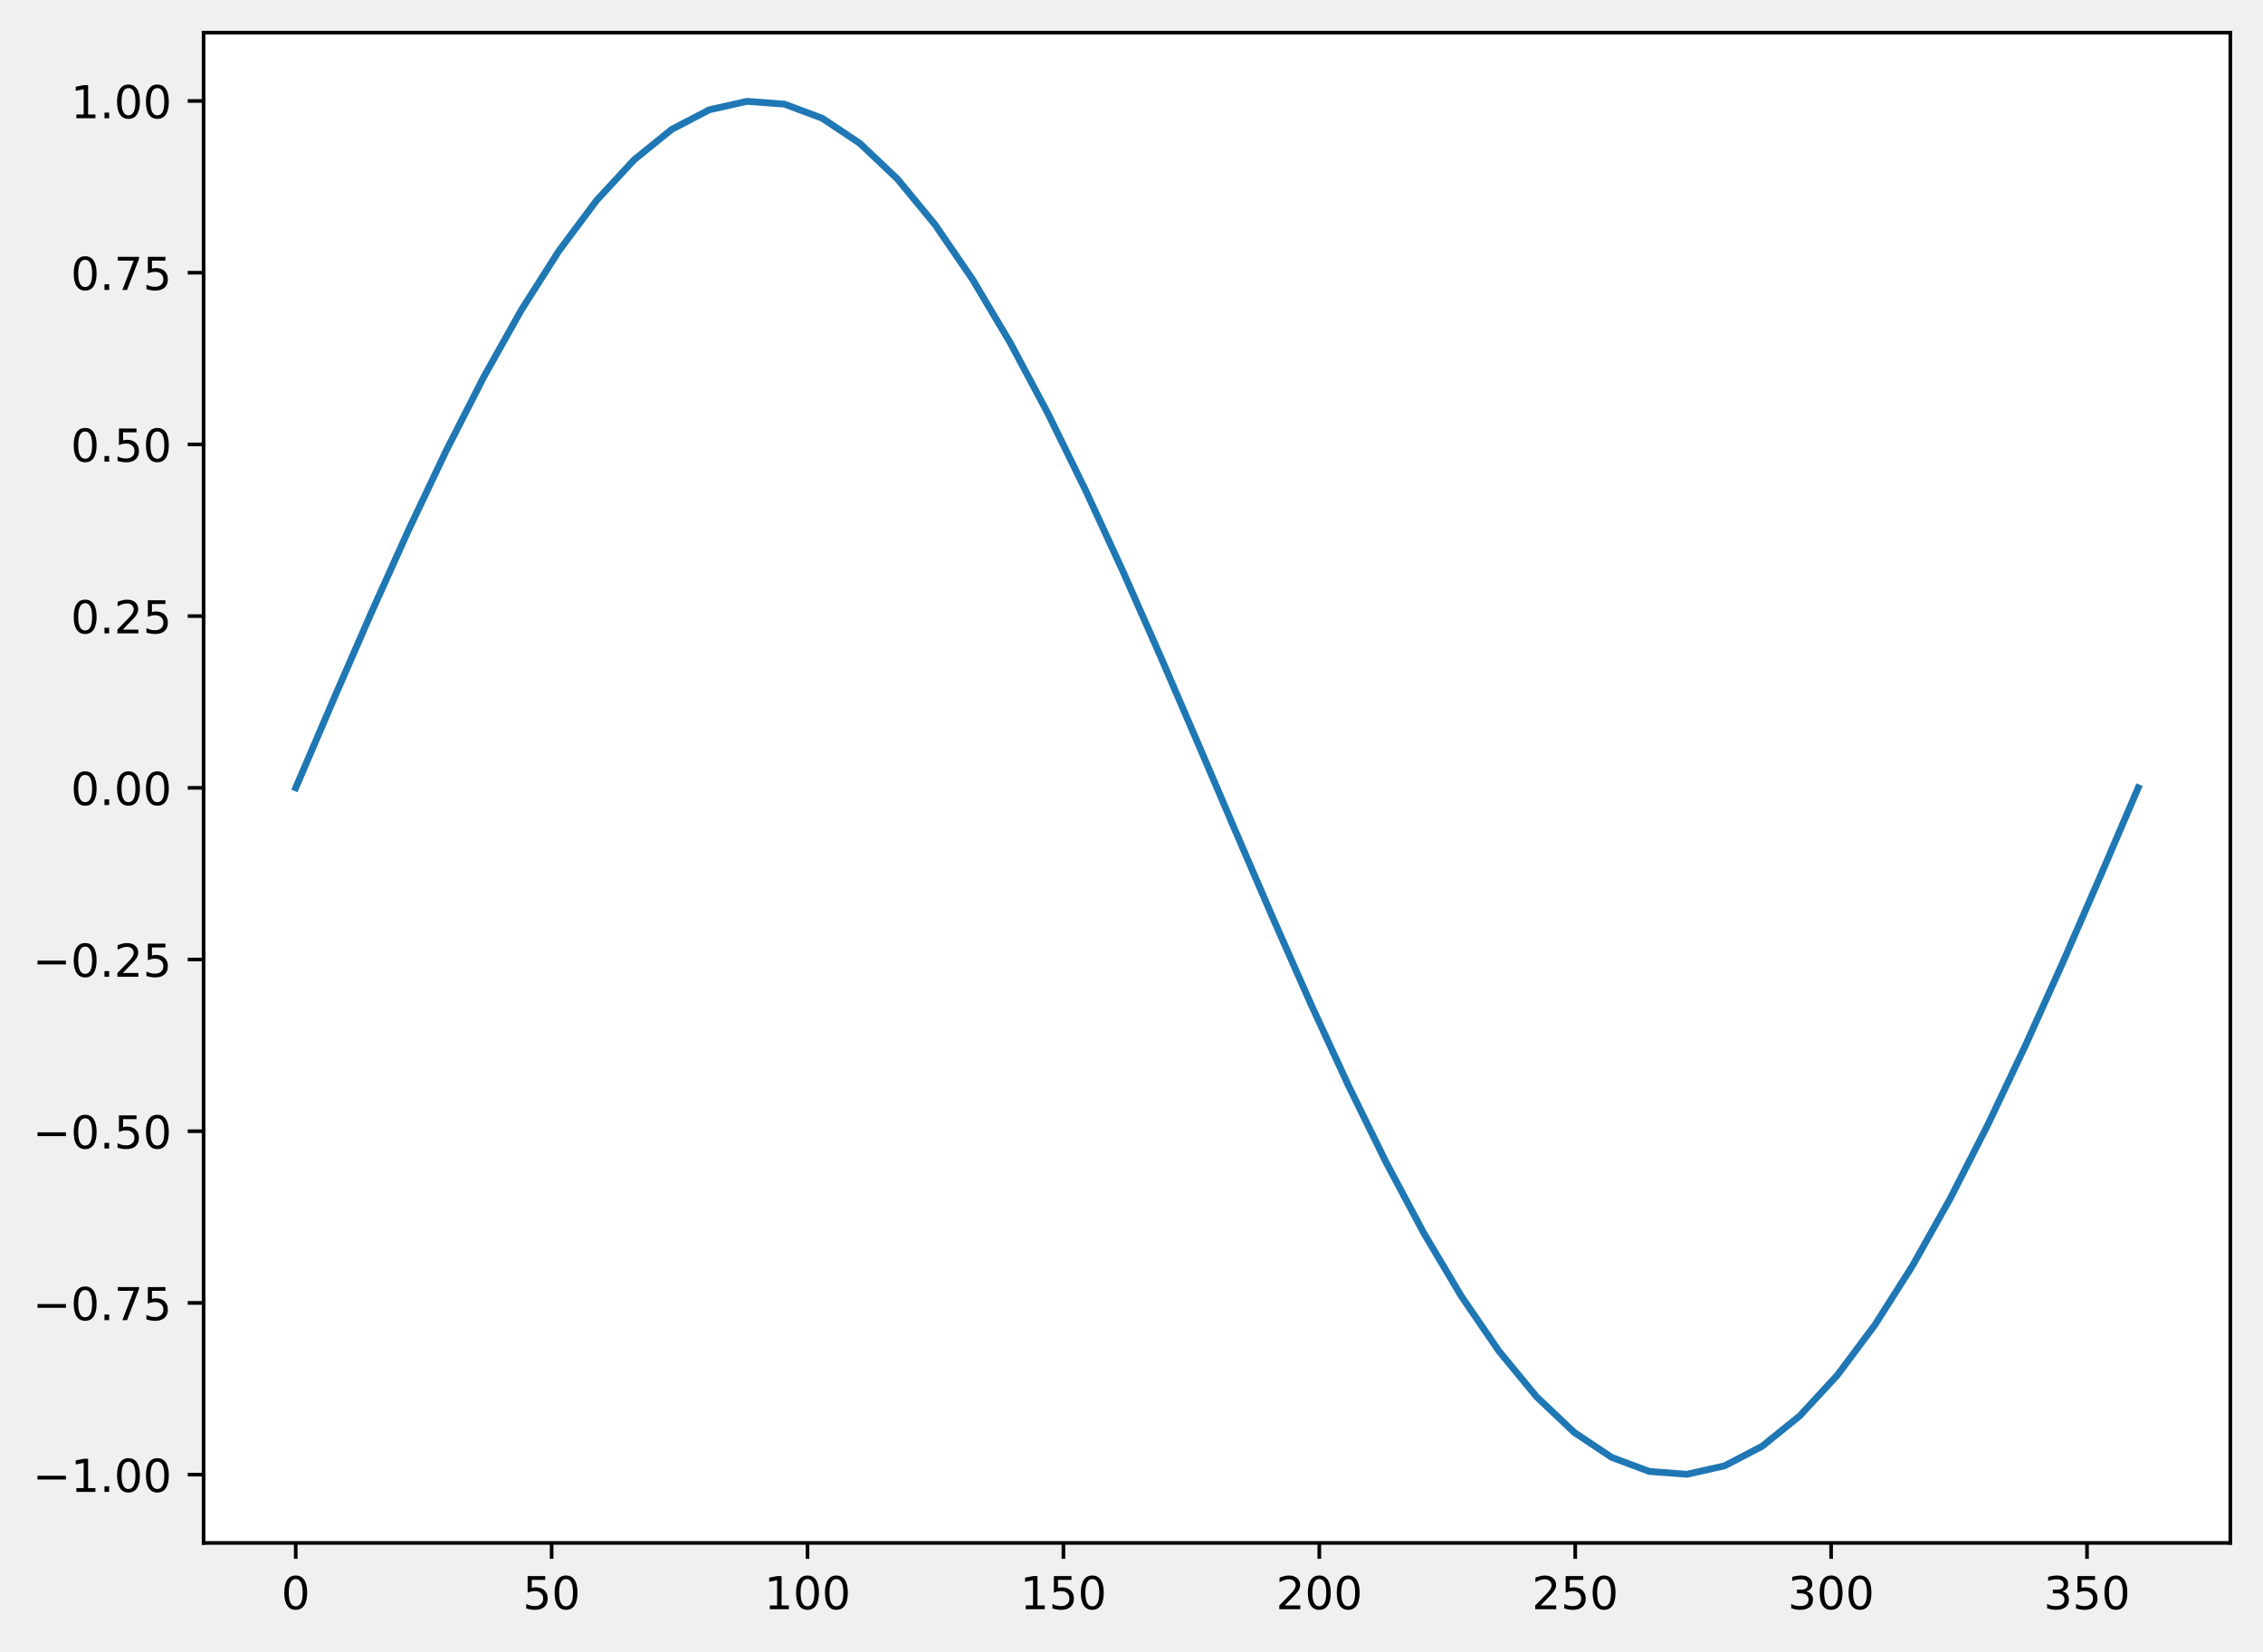
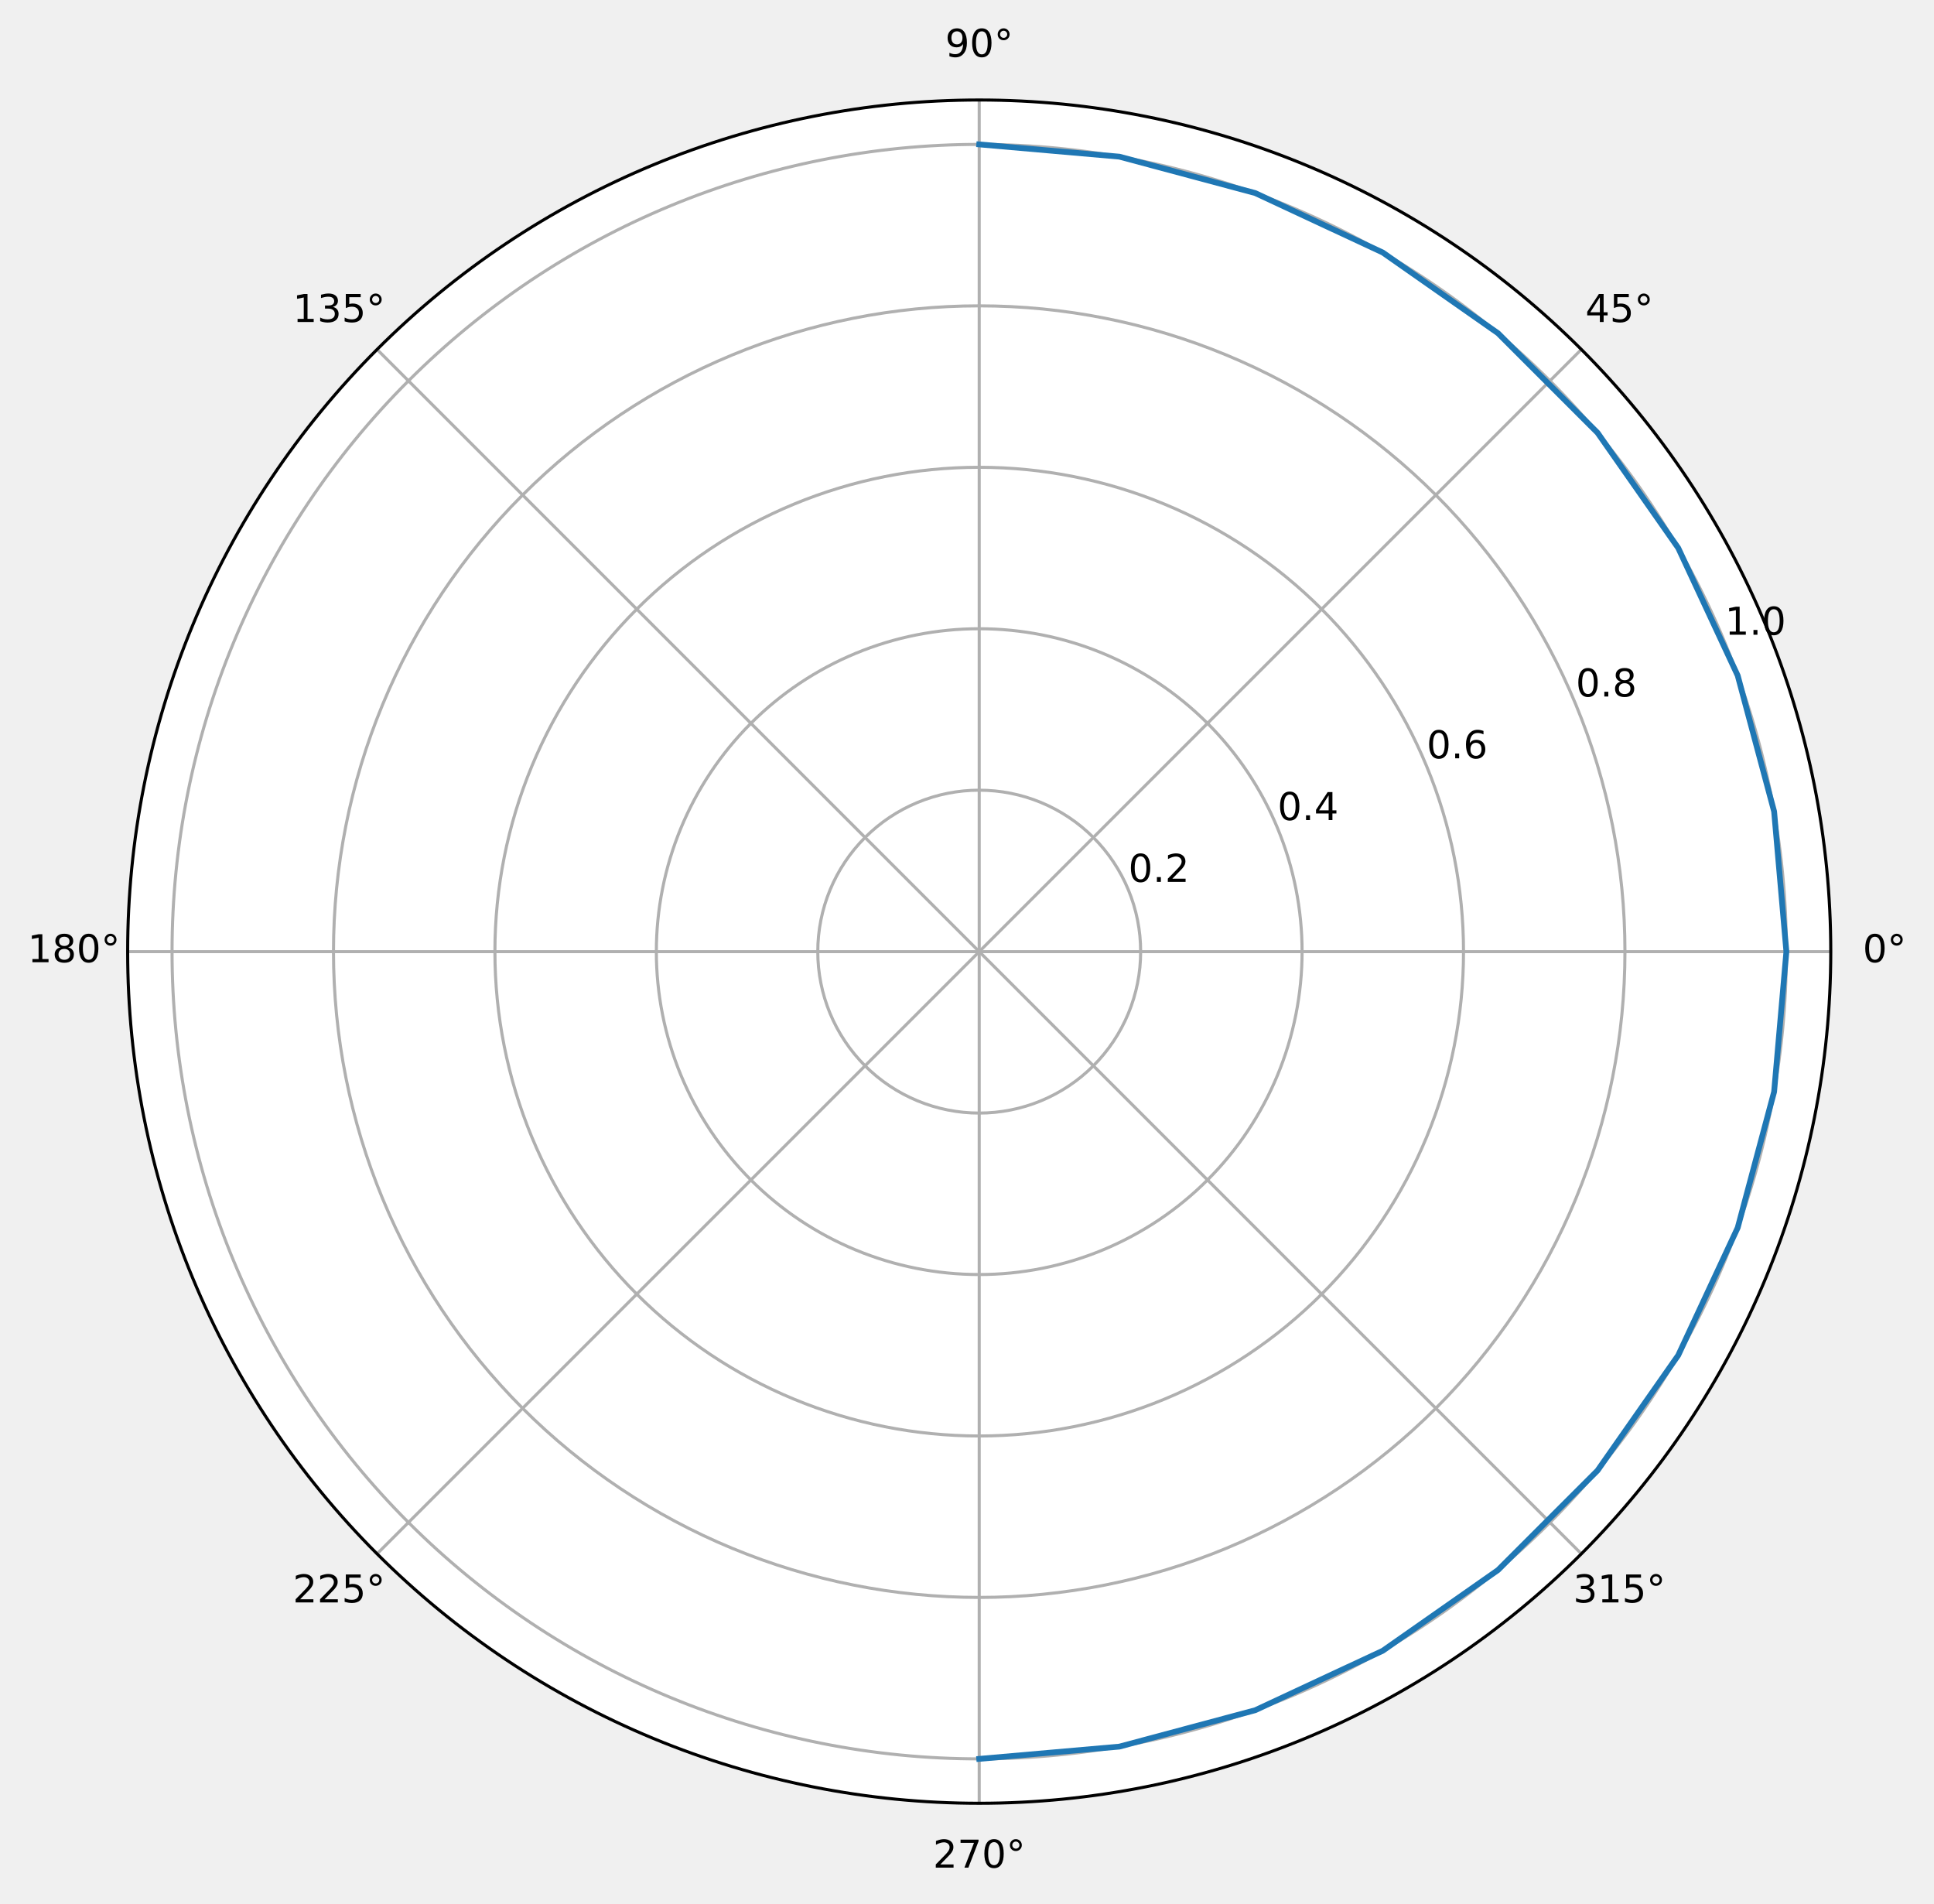
- <svg xmlns="http://www.w3.org/2000/svg" xmlns:xlink="http://www.w3.org/1999/xlink" width="498.445pt" height="363.718pt" viewBox="0 0 498.445 363.718" version="1.1">
+ <svg xmlns="http://www.w3.org/2000/svg" xmlns:xlink="http://www.w3.org/1999/xlink" width="503.645pt" height="495.598pt" viewBox="0 0 503.645 495.598" version="1.1">
  <defs>
    <style type="text/css">*{stroke-linejoin: round; stroke-linecap: butt}</style>
  </defs>
  <g id="figure_1">
    <g id="patch_1">
-       <path d="M 0 363.718  L 498.445 363.718  L 498.445 0  L 0 0  L 0 363.718  z " style="fill: none" />
+       <path d="M 0 495.598  L 503.645 495.598  L 503.645 0  L 0 0  L 0 495.598  z " style="fill: none" />
    </g>
    <g id="axes_1">
      <g id="patch_2">
-         <path d="M 44.845 339.84  L 491.245 339.84  L 491.245 7.2  L 44.845 7.2  z " style="fill: #ffffff" />
+         <path d="M 476.764 247.799  C 476.764 218.678 471.027 189.84 459.883 162.935  C 448.739 136.031 432.404 111.583 411.812 90.991  C 391.22 70.399 366.772 54.064 339.868 42.92  C 312.963 31.775 284.125 26.039 255.004 26.039  C 225.882 26.039 197.044 31.775 170.14 42.92  C 143.235 54.064 118.788 70.399 98.196 90.991  C 77.604 111.583 61.268 136.031 50.124 162.935  C 38.98 189.84 33.244 218.678 33.244 247.799  C 33.244 276.92 38.98 305.758 50.124 332.663  C 61.268 359.567 77.604 384.015 98.196 404.607  C 118.788 425.199 143.235 441.534 170.14 452.679  C 197.044 463.823 225.882 469.559 255.004 469.559  C 284.125 469.559 312.963 463.823 339.868 452.679  C 366.772 441.534 391.22 425.199 411.812 404.607  C 432.404 384.015 448.739 359.567 459.883 332.663  C 471.027 305.758 476.764 276.92 476.764 247.799  M 255.004 247.799  C 255.004 247.799 255.004 247.799 255.004 247.799  C 255.004 247.799 255.004 247.799 255.004 247.799  C 255.004 247.799 255.004 247.799 255.004 247.799  C 255.004 247.799 255.004 247.799 255.004 247.799  C 255.004 247.799 255.004 247.799 255.004 247.799  C 255.004 247.799 255.004 247.799 255.004 247.799  C 255.004 247.799 255.004 247.799 255.004 247.799  C 255.004 247.799 255.004 247.799 255.004 247.799  C 255.004 247.799 255.004 247.799 255.004 247.799  C 255.004 247.799 255.004 247.799 255.004 247.799  C 255.004 247.799 255.004 247.799 255.004 247.799  C 255.004 247.799 255.004 247.799 255.004 247.799  C 255.004 247.799 255.004 247.799 255.004 247.799  C 255.004 247.799 255.004 247.799 255.004 247.799  C 255.004 247.799 255.004 247.799 255.004 247.799  C 255.004 247.799 255.004 247.799 255.004 247.799  z " style="fill: #ffffff" />
      </g>
      <g id="matplotlib.axis_1">
        <g id="xtick_1">
          <g id="line2d_1">
-             <defs>
-               <path id="m52b6255bbe" d="M 0 0  L 0 3.5  " style="stroke: #000000; stroke-width: 0.8" />
-             </defs>
-             <g>
-               <use xlink:href="#m52b6255bbe" x="65.136" y="339.84" style="stroke: #000000; stroke-width: 0.8" />
-             </g>
+             <path d="M 255.004 247.799  L 476.764 247.799  " clip-path="url(#p3ddd0904b5)" style="fill: none; stroke: #b0b0b0; stroke-width: 0.8; stroke-linecap: square" />
          </g>
          <g id="text_1">
-             <g transform="translate(61.95497 354.4384) scale(0.1 -0.1)">
+             <g transform="translate(485.0825 250.5584) scale(0.1 -0.1)">
              <defs>
                <path id="DejaVuSans-30" d="M 2034 4250  Q 1547 4250 1301 3770  Q 1056 3291 1056 2328  Q 1056 1369 1301 889  Q 1547 409 2034 409  Q 2525 409 2770 889  Q 3016 1369 3016 2328  Q 3016 3291 2770 3770  Q 2525 4250 2034 4250  z M 2034 4750  Q 2819 4750 3233 4129  Q 3647 3509 3647 2328  Q 3647 1150 3233 529  Q 2819 -91 2034 -91  Q 1250 -91 836 529  Q 422 1150 422 2328  Q 422 3509 836 4129  Q 1250 4750 2034 4750  z " transform="scale(0.015625)" />
-               </defs>
-               <use xlink:href="#DejaVuSans-30" />
+                 <path id="DejaVuSans-b0" d="M 1600 4347  Q 1350 4347 1178 4173  Q 1006 4000 1006 3750  Q 1006 3503 1178 3333  Q 1350 3163 1600 3163  Q 1850 3163 2022 3333  Q 2194 3503 2194 3750  Q 2194 3997 2020 4172  Q 1847 4347 1600 4347  z M 1600 4750  Q 1800 4750 1984 4673  Q 2169 4597 2303 4453  Q 2447 4313 2519 4134  Q 2591 3956 2591 3750  Q 2591 3338 2302 3052  Q 2013 2766 1594 2766  Q 1172 2766 890 3047  Q 609 3328 609 3750  Q 609 4169 896 4459  Q 1184 4750 1600 4750  z " transform="scale(0.015625)" />
+               </defs>
+               <use xlink:href="#DejaVuSans-30" />
+               <use xlink:href="#DejaVuSans-b0" transform="translate(63.62305 0)" />
            </g>
          </g>
        </g>
        <g id="xtick_2">
          <g id="line2d_2">
-             <g>
-               <use xlink:href="#m52b6255bbe" x="121.5" y="339.84" style="stroke: #000000; stroke-width: 0.8" />
-             </g>
+             <path d="M 255.004 247.799  L 411.812 90.991  " clip-path="url(#p3ddd0904b5)" style="fill: none; stroke: #b0b0b0; stroke-width: 0.8; stroke-linecap: square" />
          </g>
          <g id="text_2">
-             <g transform="translate(115.1374 354.4384) scale(0.1 -0.1)">
-               <defs>
+             <g transform="translate(412.8487 83.85094) scale(0.1 -0.1)">
+               <defs>
+                 <path id="DejaVuSans-34" d="M 2419 4116  L 825 1625  L 2419 1625  L 2419 4116  z M 2253 4666  L 3047 4666  L 3047 1625  L 3713 1625  L 3713 1100  L 3047 1100  L 3047 0  L 2419 0  L 2419 1100  L 313 1100  L 313 1709  L 2253 4666  z " transform="scale(0.015625)" />
                <path id="DejaVuSans-35" d="M 691 4666  L 3169 4666  L 3169 4134  L 1269 4134  L 1269 2991  Q 1406 3038 1543 3061  Q 1681 3084 1819 3084  Q 2600 3084 3056 2656  Q 3513 2228 3513 1497  Q 3513 744 3044 326  Q 2575 -91 1722 -91  Q 1428 -91 1123 -41  Q 819 9 494 109  L 494 744  Q 775 591 1075 516  Q 1375 441 1709 441  Q 2250 441 2565 725  Q 2881 1009 2881 1497  Q 2881 1984 2565 2268  Q 2250 2553 1709 2553  Q 1456 2553 1204 2497  Q 953 2441 691 2322  L 691 4666  z " transform="scale(0.015625)" />
              </defs>
-               <use xlink:href="#DejaVuSans-35" />
-               <use xlink:href="#DejaVuSans-30" transform="translate(63.62305 0)" />
+               <use xlink:href="#DejaVuSans-34" />
+               <use xlink:href="#DejaVuSans-35" transform="translate(63.62305 0)" />
+               <use xlink:href="#DejaVuSans-b0" transform="translate(127.2461 0)" />
            </g>
          </g>
        </g>
        <g id="xtick_3">
          <g id="line2d_3">
-             <g>
-               <use xlink:href="#m52b6255bbe" x="177.863" y="339.84" style="stroke: #000000; stroke-width: 0.8" />
-             </g>
+             <path d="M 255.004 247.799  L 255.004 26.039  " clip-path="url(#p3ddd0904b5)" style="fill: none; stroke: #b0b0b0; stroke-width: 0.8; stroke-linecap: square" />
          </g>
          <g id="text_3">
-             <g transform="translate(168.3197 354.4384) scale(0.1 -0.1)">
-               <defs>
-                 <path id="DejaVuSans-31" d="M 794 531  L 1825 531  L 1825 4091  L 703 3866  L 703 4441  L 1819 4666  L 2450 4666  L 2450 531  L 3481 531  L 3481 0  L 794 0  L 794 531  z " transform="scale(0.015625)" />
-               </defs>
-               <use xlink:href="#DejaVuSans-31" />
+             <g transform="translate(246.1413 14.79844) scale(0.1 -0.1)">
+               <defs>
+                 <path id="DejaVuSans-39" d="M 703 97  L 703 672  Q 941 559 1184 500  Q 1428 441 1663 441  Q 2288 441 2617 861  Q 2947 1281 2994 2138  Q 2813 1869 2534 1725  Q 2256 1581 1919 1581  Q 1219 1581 811 2004  Q 403 2428 403 3163  Q 403 3881 828 4315  Q 1253 4750 1959 4750  Q 2769 4750 3195 4129  Q 3622 3509 3622 2328  Q 3622 1225 3098 567  Q 2575 -91 1691 -91  Q 1453 -91 1209 -44  Q 966 3 703 97  z M 1959 2075  Q 2384 2075 2632 2365  Q 2881 2656 2881 3163  Q 2881 3666 2632 3958  Q 2384 4250 1959 4250  Q 1534 4250 1286 3958  Q 1038 3666 1038 3163  Q 1038 2656 1286 2365  Q 1534 2075 1959 2075  z " transform="scale(0.015625)" />
+               </defs>
+               <use xlink:href="#DejaVuSans-39" />
              <use xlink:href="#DejaVuSans-30" transform="translate(63.62305 0)" />
-               <use xlink:href="#DejaVuSans-30" transform="translate(127.2461 0)" />
+               <use xlink:href="#DejaVuSans-b0" transform="translate(127.2461 0)" />
            </g>
          </g>
        </g>
        <g id="xtick_4">
          <g id="line2d_4">
-             <g>
-               <use xlink:href="#m52b6255bbe" x="234.227" y="339.84" style="stroke: #000000; stroke-width: 0.8" />
-             </g>
+             <path d="M 255.004 247.799  L 98.196 90.991  " clip-path="url(#p3ddd0904b5)" style="fill: none; stroke: #b0b0b0; stroke-width: 0.8; stroke-linecap: square" />
          </g>
          <g id="text_4">
-             <g transform="translate(224.6834 354.4384) scale(0.1 -0.1)">
+             <g transform="translate(76.2525 83.85094) scale(0.1 -0.1)">
+               <defs>
+                 <path id="DejaVuSans-31" d="M 794 531  L 1825 531  L 1825 4091  L 703 3866  L 703 4441  L 1819 4666  L 2450 4666  L 2450 531  L 3481 531  L 3481 0  L 794 0  L 794 531  z " transform="scale(0.015625)" />
+                 <path id="DejaVuSans-33" d="M 2597 2516  Q 3050 2419 3304 2112  Q 3559 1806 3559 1356  Q 3559 666 3084 287  Q 2609 -91 1734 -91  Q 1441 -91 1130 -33  Q 819 25 488 141  L 488 750  Q 750 597 1062 519  Q 1375 441 1716 441  Q 2309 441 2620 675  Q 2931 909 2931 1356  Q 2931 1769 2642 2001  Q 2353 2234 1838 2234  L 1294 2234  L 1294 2753  L 1863 2753  Q 2328 2753 2575 2939  Q 2822 3125 2822 3475  Q 2822 3834 2567 4026  Q 2313 4219 1838 4219  Q 1578 4219 1281 4162  Q 984 4106 628 3988  L 628 4550  Q 988 4650 1302 4700  Q 1616 4750 1894 4750  Q 2613 4750 3031 4423  Q 3450 4097 3450 3541  Q 3450 3153 3228 2886  Q 3006 2619 2597 2516  z " transform="scale(0.015625)" />
+               </defs>
              <use xlink:href="#DejaVuSans-31" />
-               <use xlink:href="#DejaVuSans-35" transform="translate(63.62305 0)" />
-               <use xlink:href="#DejaVuSans-30" transform="translate(127.2461 0)" />
+               <use xlink:href="#DejaVuSans-33" transform="translate(63.62305 0)" />
+               <use xlink:href="#DejaVuSans-35" transform="translate(127.2461 0)" />
+               <use xlink:href="#DejaVuSans-b0" transform="translate(190.8691 0)" />
            </g>
          </g>
        </g>
        <g id="xtick_5">
          <g id="line2d_5">
-             <g>
-               <use xlink:href="#m52b6255bbe" x="290.591" y="339.84" style="stroke: #000000; stroke-width: 0.8" />
-             </g>
+             <path d="M 255.004 247.799  L 33.244 247.799  " clip-path="url(#p3ddd0904b5)" style="fill: none; stroke: #b0b0b0; stroke-width: 0.8; stroke-linecap: square" />
          </g>
          <g id="text_5">
-             <g transform="translate(281.047 354.4384) scale(0.1 -0.1)">
-               <defs>
-                 <path id="DejaVuSans-32" d="M 1228 531  L 3431 531  L 3431 0  L 469 0  L 469 531  Q 828 903 1448 1529  Q 2069 2156 2228 2338  Q 2531 2678 2651 2914  Q 2772 3150 2772 3378  Q 2772 3750 2511 3984  Q 2250 4219 1831 4219  Q 1534 4219 1204 4116  Q 875 4013 500 3803  L 500 4441  Q 881 4594 1212 4672  Q 1544 4750 1819 4750  Q 2544 4750 2975 4387  Q 3406 4025 3406 3419  Q 3406 3131 3298 2873  Q 3191 2616 2906 2266  Q 2828 2175 2409 1742  Q 1991 1309 1228 531  z " transform="scale(0.015625)" />
-               </defs>
-               <use xlink:href="#DejaVuSans-32" />
-               <use xlink:href="#DejaVuSans-30" transform="translate(63.62305 0)" />
+             <g transform="translate(7.2 250.5584) scale(0.1 -0.1)">
+               <defs>
+                 <path id="DejaVuSans-38" d="M 2034 2216  Q 1584 2216 1326 1975  Q 1069 1734 1069 1313  Q 1069 891 1326 650  Q 1584 409 2034 409  Q 2484 409 2743 651  Q 3003 894 3003 1313  Q 3003 1734 2745 1975  Q 2488 2216 2034 2216  z M 1403 2484  Q 997 2584 770 2862  Q 544 3141 544 3541  Q 544 4100 942 4425  Q 1341 4750 2034 4750  Q 2731 4750 3128 4425  Q 3525 4100 3525 3541  Q 3525 3141 3298 2862  Q 3072 2584 2669 2484  Q 3125 2378 3379 2068  Q 3634 1759 3634 1313  Q 3634 634 3220 271  Q 2806 -91 2034 -91  Q 1263 -91 848 271  Q 434 634 434 1313  Q 434 1759 690 2068  Q 947 2378 1403 2484  z M 1172 3481  Q 1172 3119 1398 2916  Q 1625 2713 2034 2713  Q 2441 2713 2670 2916  Q 2900 3119 2900 3481  Q 2900 3844 2670 4047  Q 2441 4250 2034 4250  Q 1625 4250 1398 4047  Q 1172 3844 1172 3481  z " transform="scale(0.015625)" />
+               </defs>
+               <use xlink:href="#DejaVuSans-31" />
+               <use xlink:href="#DejaVuSans-38" transform="translate(63.62305 0)" />
              <use xlink:href="#DejaVuSans-30" transform="translate(127.2461 0)" />
+               <use xlink:href="#DejaVuSans-b0" transform="translate(190.8691 0)" />
            </g>
          </g>
        </g>
        <g id="xtick_6">
          <g id="line2d_6">
-             <g>
-               <use xlink:href="#m52b6255bbe" x="346.954" y="339.84" style="stroke: #000000; stroke-width: 0.8" />
-             </g>
+             <path d="M 255.004 247.799  L 98.196 404.607  " clip-path="url(#p3ddd0904b5)" style="fill: none; stroke: #b0b0b0; stroke-width: 0.8; stroke-linecap: square" />
          </g>
          <g id="text_6">
-             <g transform="translate(337.4107 354.4384) scale(0.1 -0.1)">
+             <g transform="translate(76.2525 417.2659) scale(0.1 -0.1)">
+               <defs>
+                 <path id="DejaVuSans-32" d="M 1228 531  L 3431 531  L 3431 0  L 469 0  L 469 531  Q 828 903 1448 1529  Q 2069 2156 2228 2338  Q 2531 2678 2651 2914  Q 2772 3150 2772 3378  Q 2772 3750 2511 3984  Q 2250 4219 1831 4219  Q 1534 4219 1204 4116  Q 875 4013 500 3803  L 500 4441  Q 881 4594 1212 4672  Q 1544 4750 1819 4750  Q 2544 4750 2975 4387  Q 3406 4025 3406 3419  Q 3406 3131 3298 2873  Q 3191 2616 2906 2266  Q 2828 2175 2409 1742  Q 1991 1309 1228 531  z " transform="scale(0.015625)" />
+               </defs>
              <use xlink:href="#DejaVuSans-32" />
-               <use xlink:href="#DejaVuSans-35" transform="translate(63.62305 0)" />
-               <use xlink:href="#DejaVuSans-30" transform="translate(127.2461 0)" />
+               <use xlink:href="#DejaVuSans-32" transform="translate(63.62305 0)" />
+               <use xlink:href="#DejaVuSans-35" transform="translate(127.2461 0)" />
+               <use xlink:href="#DejaVuSans-b0" transform="translate(190.8691 0)" />
            </g>
          </g>
        </g>
        <g id="xtick_7">
          <g id="line2d_7">
-             <g>
-               <use xlink:href="#m52b6255bbe" x="403.318" y="339.84" style="stroke: #000000; stroke-width: 0.8" />
-             </g>
+             <path d="M 255.004 247.799  L 255.004 469.559  " clip-path="url(#p3ddd0904b5)" style="fill: none; stroke: #b0b0b0; stroke-width: 0.8; stroke-linecap: square" />
          </g>
          <g id="text_7">
-             <g transform="translate(393.7743 354.4384) scale(0.1 -0.1)">
-               <defs>
-                 <path id="DejaVuSans-33" d="M 2597 2516  Q 3050 2419 3304 2112  Q 3559 1806 3559 1356  Q 3559 666 3084 287  Q 2609 -91 1734 -91  Q 1441 -91 1130 -33  Q 819 25 488 141  L 488 750  Q 750 597 1062 519  Q 1375 441 1716 441  Q 2309 441 2620 675  Q 2931 909 2931 1356  Q 2931 1769 2642 2001  Q 2353 2234 1838 2234  L 1294 2234  L 1294 2753  L 1863 2753  Q 2328 2753 2575 2939  Q 2822 3125 2822 3475  Q 2822 3834 2567 4026  Q 2313 4219 1838 4219  Q 1578 4219 1281 4162  Q 984 4106 628 3988  L 628 4550  Q 988 4650 1302 4700  Q 1616 4750 1894 4750  Q 2613 4750 3031 4423  Q 3450 4097 3450 3541  Q 3450 3153 3228 2886  Q 3006 2619 2597 2516  z " transform="scale(0.015625)" />
-               </defs>
-               <use xlink:href="#DejaVuSans-33" />
-               <use xlink:href="#DejaVuSans-30" transform="translate(63.62305 0)" />
+             <g transform="translate(242.96 486.3184) scale(0.1 -0.1)">
+               <defs>
+                 <path id="DejaVuSans-37" d="M 525 4666  L 3525 4666  L 3525 4397  L 1831 0  L 1172 0  L 2766 4134  L 525 4134  L 525 4666  z " transform="scale(0.015625)" />
+               </defs>
+               <use xlink:href="#DejaVuSans-32" />
+               <use xlink:href="#DejaVuSans-37" transform="translate(63.62305 0)" />
              <use xlink:href="#DejaVuSans-30" transform="translate(127.2461 0)" />
+               <use xlink:href="#DejaVuSans-b0" transform="translate(190.8691 0)" />
            </g>
          </g>
        </g>
        <g id="xtick_8">
          <g id="line2d_8">
-             <g>
-               <use xlink:href="#m52b6255bbe" x="459.682" y="339.84" style="stroke: #000000; stroke-width: 0.8" />
-             </g>
+             <path d="M 255.004 247.799  L 411.812 404.607  " clip-path="url(#p3ddd0904b5)" style="fill: none; stroke: #b0b0b0; stroke-width: 0.8; stroke-linecap: square" />
          </g>
          <g id="text_8">
-             <g transform="translate(450.1379 354.4384) scale(0.1 -0.1)">
+             <g transform="translate(409.6675 417.2659) scale(0.1 -0.1)">
              <use xlink:href="#DejaVuSans-33" />
-               <use xlink:href="#DejaVuSans-35" transform="translate(63.62305 0)" />
-               <use xlink:href="#DejaVuSans-30" transform="translate(127.2461 0)" />
+               <use xlink:href="#DejaVuSans-31" transform="translate(63.62305 0)" />
+               <use xlink:href="#DejaVuSans-35" transform="translate(127.2461 0)" />
+               <use xlink:href="#DejaVuSans-b0" transform="translate(190.8691 0)" />
            </g>
          </g>
        </g>
      </g>
      <g id="matplotlib.axis_2">
        <g id="ytick_1">
          <g id="line2d_9">
-             <defs>
-               <path id="m418d2273f8" d="M 0 0  L -3.5 0  " style="stroke: #000000; stroke-width: 0.8" />
-             </defs>
-             <g>
-               <use xlink:href="#m418d2273f8" x="44.845" y="324.798" style="stroke: #000000; stroke-width: 0.8" />
-             </g>
+             <path d="M 297.044 247.799  C 297.044 242.278 295.956 236.812 293.843 231.711  C 291.731 226.611 288.634 221.976 284.73 218.072  C 280.827 214.169 276.192 211.072 271.092 208.959  C 265.991 206.847 260.524 205.759 255.004 205.759  C 249.483 205.759 244.016 206.847 238.916 208.959  C 233.815 211.072 229.181 214.169 225.277 218.072  C 221.373 221.976 218.277 226.611 216.164 231.711  C 214.051 236.812 212.964 242.278 212.964 247.799  C 212.964 253.32 214.051 258.787 216.164 263.887  C 218.277 268.987 221.373 273.622 225.277 277.526  C 229.181 281.429 233.815 284.526 238.916 286.639  C 244.016 288.751 249.483 289.839 255.004 289.839  C 260.524 289.839 265.991 288.751 271.092 286.639  C 276.192 284.526 280.827 281.429 284.73 277.526  C 288.634 273.622 291.731 268.987 293.843 263.887  C 295.956 258.787 297.044 253.32 297.044 247.799  " clip-path="url(#p3ddd0904b5)" style="fill: none; stroke: #b0b0b0; stroke-width: 0.8; stroke-linecap: square" />
          </g>
          <g id="text_9">
-             <g transform="translate(7.2 328.5969) scale(0.1 -0.1)">
-               <defs>
-                 <path id="DejaVuSans-2212" d="M 678 2272  L 4684 2272  L 4684 1741  L 678 1741  L 678 2272  z " transform="scale(0.015625)" />
+             <g transform="translate(293.8435 229.6314) scale(0.1 -0.1)">
+               <defs>
                <path id="DejaVuSans-2e" d="M 684 794  L 1344 794  L 1344 0  L 684 0  L 684 794  z " transform="scale(0.015625)" />
              </defs>
-               <use xlink:href="#DejaVuSans-2212" />
-               <use xlink:href="#DejaVuSans-31" transform="translate(83.78906 0)" />
-               <use xlink:href="#DejaVuSans-2e" transform="translate(147.4121 0)" />
-               <use xlink:href="#DejaVuSans-30" transform="translate(179.1992 0)" />
-               <use xlink:href="#DejaVuSans-30" transform="translate(242.8223 0)" />
+               <use xlink:href="#DejaVuSans-30" />
+               <use xlink:href="#DejaVuSans-2e" transform="translate(63.62305 0)" />
+               <use xlink:href="#DejaVuSans-32" transform="translate(95.41016 0)" />
            </g>
          </g>
        </g>
        <g id="ytick_2">
          <g id="line2d_10">
-             <g>
-               <use xlink:href="#m418d2273f8" x="44.845" y="286.978" style="stroke: #000000; stroke-width: 0.8" />
-             </g>
+             <path d="M 339.083 247.799  C 339.083 236.758 336.908 225.824 332.683 215.623  C 328.458 205.422 322.264 196.153 314.457 188.346  C 306.65 180.538 297.38 174.345 287.18 170.12  C 276.979 165.894 266.045 163.719 255.004 163.719  C 243.963 163.719 233.029 165.894 222.828 170.12  C 212.627 174.345 203.358 180.538 195.55 188.346  C 187.743 196.153 181.55 205.422 177.324 215.623  C 173.099 225.824 170.924 236.758 170.924 247.799  C 170.924 258.84 173.099 269.774 177.324 279.975  C 181.55 290.176 187.743 299.445 195.55 307.252  C 203.358 315.06 212.627 321.253 222.828 325.479  C 233.029 329.704 243.963 331.879 255.004 331.879  C 266.045 331.879 276.979 329.704 287.18 325.479  C 297.38 321.253 306.65 315.06 314.457 307.252  C 322.264 299.445 328.458 290.176 332.683 279.975  C 336.908 269.774 339.083 258.84 339.083 247.799  " clip-path="url(#p3ddd0904b5)" style="fill: none; stroke: #b0b0b0; stroke-width: 0.8; stroke-linecap: square" />
          </g>
          <g id="text_10">
-             <g transform="translate(7.2 290.7775) scale(0.1 -0.1)">
-               <defs>
-                 <path id="DejaVuSans-37" d="M 525 4666  L 3525 4666  L 3525 4397  L 1831 0  L 1172 0  L 2766 4134  L 525 4134  L 525 4666  z " transform="scale(0.015625)" />
-               </defs>
-               <use xlink:href="#DejaVuSans-2212" />
-               <use xlink:href="#DejaVuSans-30" transform="translate(83.78906 0)" />
-               <use xlink:href="#DejaVuSans-2e" transform="translate(147.4121 0)" />
-               <use xlink:href="#DejaVuSans-37" transform="translate(179.1992 0)" />
-               <use xlink:href="#DejaVuSans-35" transform="translate(242.8223 0)" />
+             <g transform="translate(332.6832 213.5435) scale(0.1 -0.1)">
+               <use xlink:href="#DejaVuSans-30" />
+               <use xlink:href="#DejaVuSans-2e" transform="translate(63.62305 0)" />
+               <use xlink:href="#DejaVuSans-34" transform="translate(95.41016 0)" />
            </g>
          </g>
        </g>
        <g id="ytick_3">
          <g id="line2d_11">
-             <g>
-               <use xlink:href="#m418d2273f8" x="44.845" y="249.159" style="stroke: #000000; stroke-width: 0.8" />
-             </g>
+             <path d="M 381.123 247.799  C 381.123 231.237 377.861 214.836 371.523 199.535  C 365.185 184.234 355.895 170.33 344.184 158.619  C 332.473 146.908 318.569 137.618 303.268 131.28  C 287.966 124.942 271.566 121.68 255.004 121.68  C 238.442 121.68 222.041 124.942 206.74 131.28  C 191.439 137.618 177.535 146.908 165.824 158.619  C 154.113 170.33 144.823 184.234 138.485 199.535  C 132.147 214.836 128.884 231.237 128.884 247.799  C 128.884 264.361 132.147 280.762 138.485 296.063  C 144.823 311.364 154.113 325.268 165.824 336.979  C 177.535 348.69 191.439 357.98 206.74 364.318  C 222.041 370.656 238.442 373.918 255.004 373.918  C 271.566 373.918 287.966 370.656 303.268 364.318  C 318.569 357.98 332.473 348.69 344.184 336.979  C 355.895 325.268 365.185 311.364 371.523 296.063  C 377.861 280.762 381.123 264.361 381.123 247.799  " clip-path="url(#p3ddd0904b5)" style="fill: none; stroke: #b0b0b0; stroke-width: 0.8; stroke-linecap: square" />
          </g>
          <g id="text_11">
-             <g transform="translate(7.2 252.9581) scale(0.1 -0.1)">
-               <use xlink:href="#DejaVuSans-2212" />
-               <use xlink:href="#DejaVuSans-30" transform="translate(83.78906 0)" />
-               <use xlink:href="#DejaVuSans-2e" transform="translate(147.4121 0)" />
-               <use xlink:href="#DejaVuSans-35" transform="translate(179.1992 0)" />
-               <use xlink:href="#DejaVuSans-30" transform="translate(242.8223 0)" />
+             <g transform="translate(371.5229 197.4556) scale(0.1 -0.1)">
+               <defs>
+                 <path id="DejaVuSans-36" d="M 2113 2584  Q 1688 2584 1439 2293  Q 1191 2003 1191 1497  Q 1191 994 1439 701  Q 1688 409 2113 409  Q 2538 409 2786 701  Q 3034 994 3034 1497  Q 3034 2003 2786 2293  Q 2538 2584 2113 2584  z M 3366 4563  L 3366 3988  Q 3128 4100 2886 4159  Q 2644 4219 2406 4219  Q 1781 4219 1451 3797  Q 1122 3375 1075 2522  Q 1259 2794 1537 2939  Q 1816 3084 2150 3084  Q 2853 3084 3261 2657  Q 3669 2231 3669 1497  Q 3669 778 3244 343  Q 2819 -91 2113 -91  Q 1303 -91 875 529  Q 447 1150 447 2328  Q 447 3434 972 4092  Q 1497 4750 2381 4750  Q 2619 4750 2861 4703  Q 3103 4656 3366 4563  z " transform="scale(0.015625)" />
+               </defs>
+               <use xlink:href="#DejaVuSans-30" />
+               <use xlink:href="#DejaVuSans-2e" transform="translate(63.62305 0)" />
+               <use xlink:href="#DejaVuSans-36" transform="translate(95.41016 0)" />
            </g>
          </g>
        </g>
        <g id="ytick_4">
          <g id="line2d_12">
-             <g>
-               <use xlink:href="#m418d2273f8" x="44.845" y="211.339" style="stroke: #000000; stroke-width: 0.8" />
-             </g>
+             <path d="M 423.163 247.799  C 423.163 225.717 418.813 203.849 410.363 183.447  C 401.912 163.046 389.525 144.507 373.91 128.893  C 358.296 113.278 339.757 100.891 319.356 92.44  C 298.954 83.99 277.086 79.64 255.004 79.64  C 232.921 79.64 211.054 83.99 190.652 92.44  C 170.25 100.891 151.712 113.278 136.097 128.893  C 120.483 144.507 108.095 163.046 99.645 183.447  C 91.194 203.849 86.845 225.717 86.845 247.799  C 86.845 269.882 91.194 291.749 99.645 312.151  C 108.095 332.552 120.483 351.091 136.097 366.706  C 151.712 382.32 170.25 394.707 190.652 403.158  C 211.054 411.609 232.921 415.958 255.004 415.958  C 277.086 415.958 298.954 411.609 319.356 403.158  C 339.757 394.707 358.296 382.32 373.91 366.706  C 389.525 351.091 401.912 332.552 410.363 312.151  C 418.813 291.749 423.163 269.882 423.163 247.799  " clip-path="url(#p3ddd0904b5)" style="fill: none; stroke: #b0b0b0; stroke-width: 0.8; stroke-linecap: square" />
          </g>
          <g id="text_12">
-             <g transform="translate(7.2 215.1387) scale(0.1 -0.1)">
-               <use xlink:href="#DejaVuSans-2212" />
-               <use xlink:href="#DejaVuSans-30" transform="translate(83.78906 0)" />
-               <use xlink:href="#DejaVuSans-2e" transform="translate(147.4121 0)" />
-               <use xlink:href="#DejaVuSans-32" transform="translate(179.1992 0)" />
-               <use xlink:href="#DejaVuSans-35" transform="translate(242.8223 0)" />
+             <g transform="translate(410.3626 181.3676) scale(0.1 -0.1)">
+               <use xlink:href="#DejaVuSans-30" />
+               <use xlink:href="#DejaVuSans-2e" transform="translate(63.62305 0)" />
+               <use xlink:href="#DejaVuSans-38" transform="translate(95.41016 0)" />
            </g>
          </g>
        </g>
        <g id="ytick_5">
          <g id="line2d_13">
-             <g>
-               <use xlink:href="#m418d2273f8" x="44.845" y="173.52" style="stroke: #000000; stroke-width: 0.8" />
-             </g>
+             <path d="M 465.203 247.799  C 465.203 220.196 459.766 192.861 449.202 167.359  C 438.639 141.857 423.155 118.684 403.637 99.166  C 384.119 79.648 360.945 64.164 335.443 53.6  C 309.942 43.037 282.607 37.6 255.004 37.6  C 227.401 37.6 200.066 43.037 174.564 53.6  C 149.062 64.164 125.889 79.648 106.371 99.166  C 86.852 118.684 71.368 141.857 60.805 167.359  C 50.242 192.861 44.805 220.196 44.805 247.799  C 44.805 275.402 50.242 302.737 60.805 328.239  C 71.368 353.741 86.852 376.914 106.371 396.432  C 125.889 415.951 149.062 431.434 174.564 441.998  C 200.066 452.561 227.401 457.998 255.004 457.998  C 282.607 457.998 309.942 452.561 335.443 441.998  C 360.945 431.434 384.119 415.951 403.637 396.432  C 423.155 376.914 438.639 353.741 449.202 328.239  C 459.766 302.737 465.203 275.402 465.203 247.799  " clip-path="url(#p3ddd0904b5)" style="fill: none; stroke: #b0b0b0; stroke-width: 0.8; stroke-linecap: square" />
          </g>
          <g id="text_13">
-             <g transform="translate(15.57969 177.3192) scale(0.1 -0.1)">
-               <use xlink:href="#DejaVuSans-30" />
+             <g transform="translate(449.2024 165.2797) scale(0.1 -0.1)">
+               <use xlink:href="#DejaVuSans-31" />
              <use xlink:href="#DejaVuSans-2e" transform="translate(63.62305 0)" />
              <use xlink:href="#DejaVuSans-30" transform="translate(95.41016 0)" />
-               <use xlink:href="#DejaVuSans-30" transform="translate(159.0332 0)" />
-             </g>
-           </g>
-         </g>
-         <g id="ytick_6">
-           <g id="line2d_14">
-             <g>
-               <use xlink:href="#m418d2273f8" x="44.845" y="135.701" style="stroke: #000000; stroke-width: 0.8" />
-             </g>
-           </g>
-           <g id="text_14">
-             <g transform="translate(15.57969 139.4998) scale(0.1 -0.1)">
-               <use xlink:href="#DejaVuSans-30" />
-               <use xlink:href="#DejaVuSans-2e" transform="translate(63.62305 0)" />
-               <use xlink:href="#DejaVuSans-32" transform="translate(95.41016 0)" />
-               <use xlink:href="#DejaVuSans-35" transform="translate(159.0332 0)" />
-             </g>
-           </g>
-         </g>
-         <g id="ytick_7">
-           <g id="line2d_15">
-             <g>
-               <use xlink:href="#m418d2273f8" x="44.845" y="97.881" style="stroke: #000000; stroke-width: 0.8" />
-             </g>
-           </g>
-           <g id="text_15">
-             <g transform="translate(15.57969 101.6804) scale(0.1 -0.1)">
-               <use xlink:href="#DejaVuSans-30" />
-               <use xlink:href="#DejaVuSans-2e" transform="translate(63.62305 0)" />
-               <use xlink:href="#DejaVuSans-35" transform="translate(95.41016 0)" />
-               <use xlink:href="#DejaVuSans-30" transform="translate(159.0332 0)" />
-             </g>
-           </g>
-         </g>
-         <g id="ytick_8">
-           <g id="line2d_16">
-             <g>
-               <use xlink:href="#m418d2273f8" x="44.845" y="60.062" style="stroke: #000000; stroke-width: 0.8" />
-             </g>
-           </g>
-           <g id="text_16">
-             <g transform="translate(15.57969 63.86093) scale(0.1 -0.1)">
-               <use xlink:href="#DejaVuSans-30" />
-               <use xlink:href="#DejaVuSans-2e" transform="translate(63.62305 0)" />
-               <use xlink:href="#DejaVuSans-37" transform="translate(95.41016 0)" />
-               <use xlink:href="#DejaVuSans-35" transform="translate(159.0332 0)" />
-             </g>
-           </g>
-         </g>
-         <g id="ytick_9">
-           <g id="line2d_17">
-             <g>
-               <use xlink:href="#m418d2273f8" x="44.845" y="22.242" style="stroke: #000000; stroke-width: 0.8" />
-             </g>
-           </g>
-           <g id="text_17">
-             <g transform="translate(15.57969 26.0415) scale(0.1 -0.1)">
-               <use xlink:href="#DejaVuSans-31" />
-               <use xlink:href="#DejaVuSans-2e" transform="translate(63.62305 0)" />
-               <use xlink:href="#DejaVuSans-30" transform="translate(95.41016 0)" />
-               <use xlink:href="#DejaVuSans-30" transform="translate(159.0332 0)" />
-             </g>
-           </g>
-         </g>
-       </g>
-       <g id="line2d_18">
-         <path d="M 65.136 173.52  L 73.418 154.175  L 81.7 135.148  L 89.982 116.75  L 98.264 99.285  L 106.546 83.039  L 114.828 68.279  L 123.11 55.246  L 131.392 44.156  L 139.674 35.19  L 147.956 28.495  L 156.238 24.181  L 164.52 22.32  L 172.802 22.941  L 181.084 26.035  L 189.366 31.551  L 197.648 39.397  L 205.93 49.446  L 214.212 61.532  L 222.494 75.457  L 230.776 90.993  L 239.058 107.883  L 247.34 125.851  L 255.622 144.602  L 263.904 163.828  L 272.186 183.212  L 280.468 202.438  L 288.75 221.189  L 297.032 239.157  L 305.314 256.047  L 313.596 271.583  L 321.878 285.508  L 330.16 297.594  L 338.442 307.643  L 346.724 315.489  L 355.006 321.005  L 363.288 324.099  L 371.57 324.72  L 379.852 322.859  L 388.134 318.545  L 396.416 311.85  L 404.698 302.884  L 412.98 291.794  L 421.262 278.761  L 429.544 264.001  L 437.826 247.755  L 446.108 230.29  L 454.39 211.892  L 462.672 192.865  L 470.954 173.52  " clip-path="url(#pfb68ff3135)" style="fill: none; stroke: #1f77b4; stroke-width: 1.5; stroke-linecap: square" />
+             </g>
+           </g>
+         </g>
+       </g>
+       <g id="line2d_14">
+         <path d="M 255.004 457.998  L 291.504 454.805  L 326.896 445.322  L 360.103 429.837  L 390.117 408.821  L 416.026 382.912  L 437.041 352.899  L 452.526 319.691  L 462.009 284.3  L 465.203 247.799  L 462.009 211.298  L 452.526 175.907  L 437.041 142.7  L 416.026 112.686  L 390.117 86.777  L 360.103 65.761  L 326.896 50.277  L 291.504 40.793  L 255.004 37.6  " clip-path="url(#p3ddd0904b5)" style="fill: none; stroke: #1f77b4; stroke-width: 1.5; stroke-linecap: square" />
      </g>
      <g id="patch_3">
-         <path d="M 44.845 339.84  L 44.845 7.2  " style="fill: none; stroke: #000000; stroke-width: 0.8; stroke-linejoin: miter; stroke-linecap: square" />
-       </g>
-       <g id="patch_4">
-         <path d="M 491.245 339.84  L 491.245 7.2  " style="fill: none; stroke: #000000; stroke-width: 0.8; stroke-linejoin: miter; stroke-linecap: square" />
-       </g>
-       <g id="patch_5">
-         <path d="M 44.845 339.84  L 491.245 339.84  " style="fill: none; stroke: #000000; stroke-width: 0.8; stroke-linejoin: miter; stroke-linecap: square" />
-       </g>
-       <g id="patch_6">
-         <path d="M 44.845 7.2  L 491.245 7.2  " style="fill: none; stroke: #000000; stroke-width: 0.8; stroke-linejoin: miter; stroke-linecap: square" />
+         <path d="M 476.764 247.799  C 476.764 218.678 471.027 189.84 459.883 162.935  C 448.739 136.031 432.404 111.583 411.812 90.991  C 391.22 70.399 366.772 54.064 339.868 42.92  C 312.963 31.775 284.125 26.039 255.004 26.039  C 225.882 26.039 197.044 31.775 170.14 42.92  C 143.235 54.064 118.788 70.399 98.196 90.991  C 77.604 111.583 61.268 136.031 50.124 162.935  C 38.98 189.84 33.244 218.678 33.244 247.799  C 33.244 276.92 38.98 305.758 50.124 332.663  C 61.268 359.567 77.604 384.015 98.196 404.607  C 118.788 425.199 143.235 441.534 170.14 452.679  C 197.044 463.823 225.882 469.559 255.004 469.559  C 284.125 469.559 312.963 463.823 339.868 452.679  C 366.772 441.534 391.22 425.199 411.812 404.607  C 432.404 384.015 448.739 359.567 459.883 332.663  C 471.027 305.758 476.764 276.92 476.764 247.799  " style="fill: none; stroke: #000000; stroke-width: 0.8; stroke-linejoin: miter; stroke-linecap: square" />
      </g>
    </g>
  </g>
  <defs>
-     <clipPath id="pfb68ff3135">
-       <rect x="44.845" y="7.2" width="446.4" height="332.64" />
+     <clipPath id="p3ddd0904b5">
+       <path d="M 476.764 247.799  C 476.764 218.678 471.027 189.84 459.883 162.935  C 448.739 136.031 432.404 111.583 411.812 90.991  C 391.22 70.399 366.772 54.064 339.868 42.92  C 312.963 31.775 284.125 26.039 255.004 26.039  C 225.882 26.039 197.044 31.775 170.14 42.92  C 143.235 54.064 118.788 70.399 98.196 90.991  C 77.604 111.583 61.268 136.031 50.124 162.935  C 38.98 189.84 33.244 218.678 33.244 247.799  C 33.244 276.92 38.98 305.758 50.124 332.663  C 61.268 359.567 77.604 384.015 98.196 404.607  C 118.788 425.199 143.235 441.534 170.14 452.679  C 197.044 463.823 225.882 469.559 255.004 469.559  C 284.125 469.559 312.963 463.823 339.868 452.679  C 366.772 441.534 391.22 425.199 411.812 404.607  C 432.404 384.015 448.739 359.567 459.883 332.663  C 471.027 305.758 476.764 276.92 476.764 247.799  M 255.004 247.799  C 255.004 247.799 255.004 247.799 255.004 247.799  C 255.004 247.799 255.004 247.799 255.004 247.799  C 255.004 247.799 255.004 247.799 255.004 247.799  C 255.004 247.799 255.004 247.799 255.004 247.799  C 255.004 247.799 255.004 247.799 255.004 247.799  C 255.004 247.799 255.004 247.799 255.004 247.799  C 255.004 247.799 255.004 247.799 255.004 247.799  C 255.004 247.799 255.004 247.799 255.004 247.799  C 255.004 247.799 255.004 247.799 255.004 247.799  C 255.004 247.799 255.004 247.799 255.004 247.799  C 255.004 247.799 255.004 247.799 255.004 247.799  C 255.004 247.799 255.004 247.799 255.004 247.799  C 255.004 247.799 255.004 247.799 255.004 247.799  C 255.004 247.799 255.004 247.799 255.004 247.799  C 255.004 247.799 255.004 247.799 255.004 247.799  C 255.004 247.799 255.004 247.799 255.004 247.799  z " />
    </clipPath>
  </defs>
</svg>
